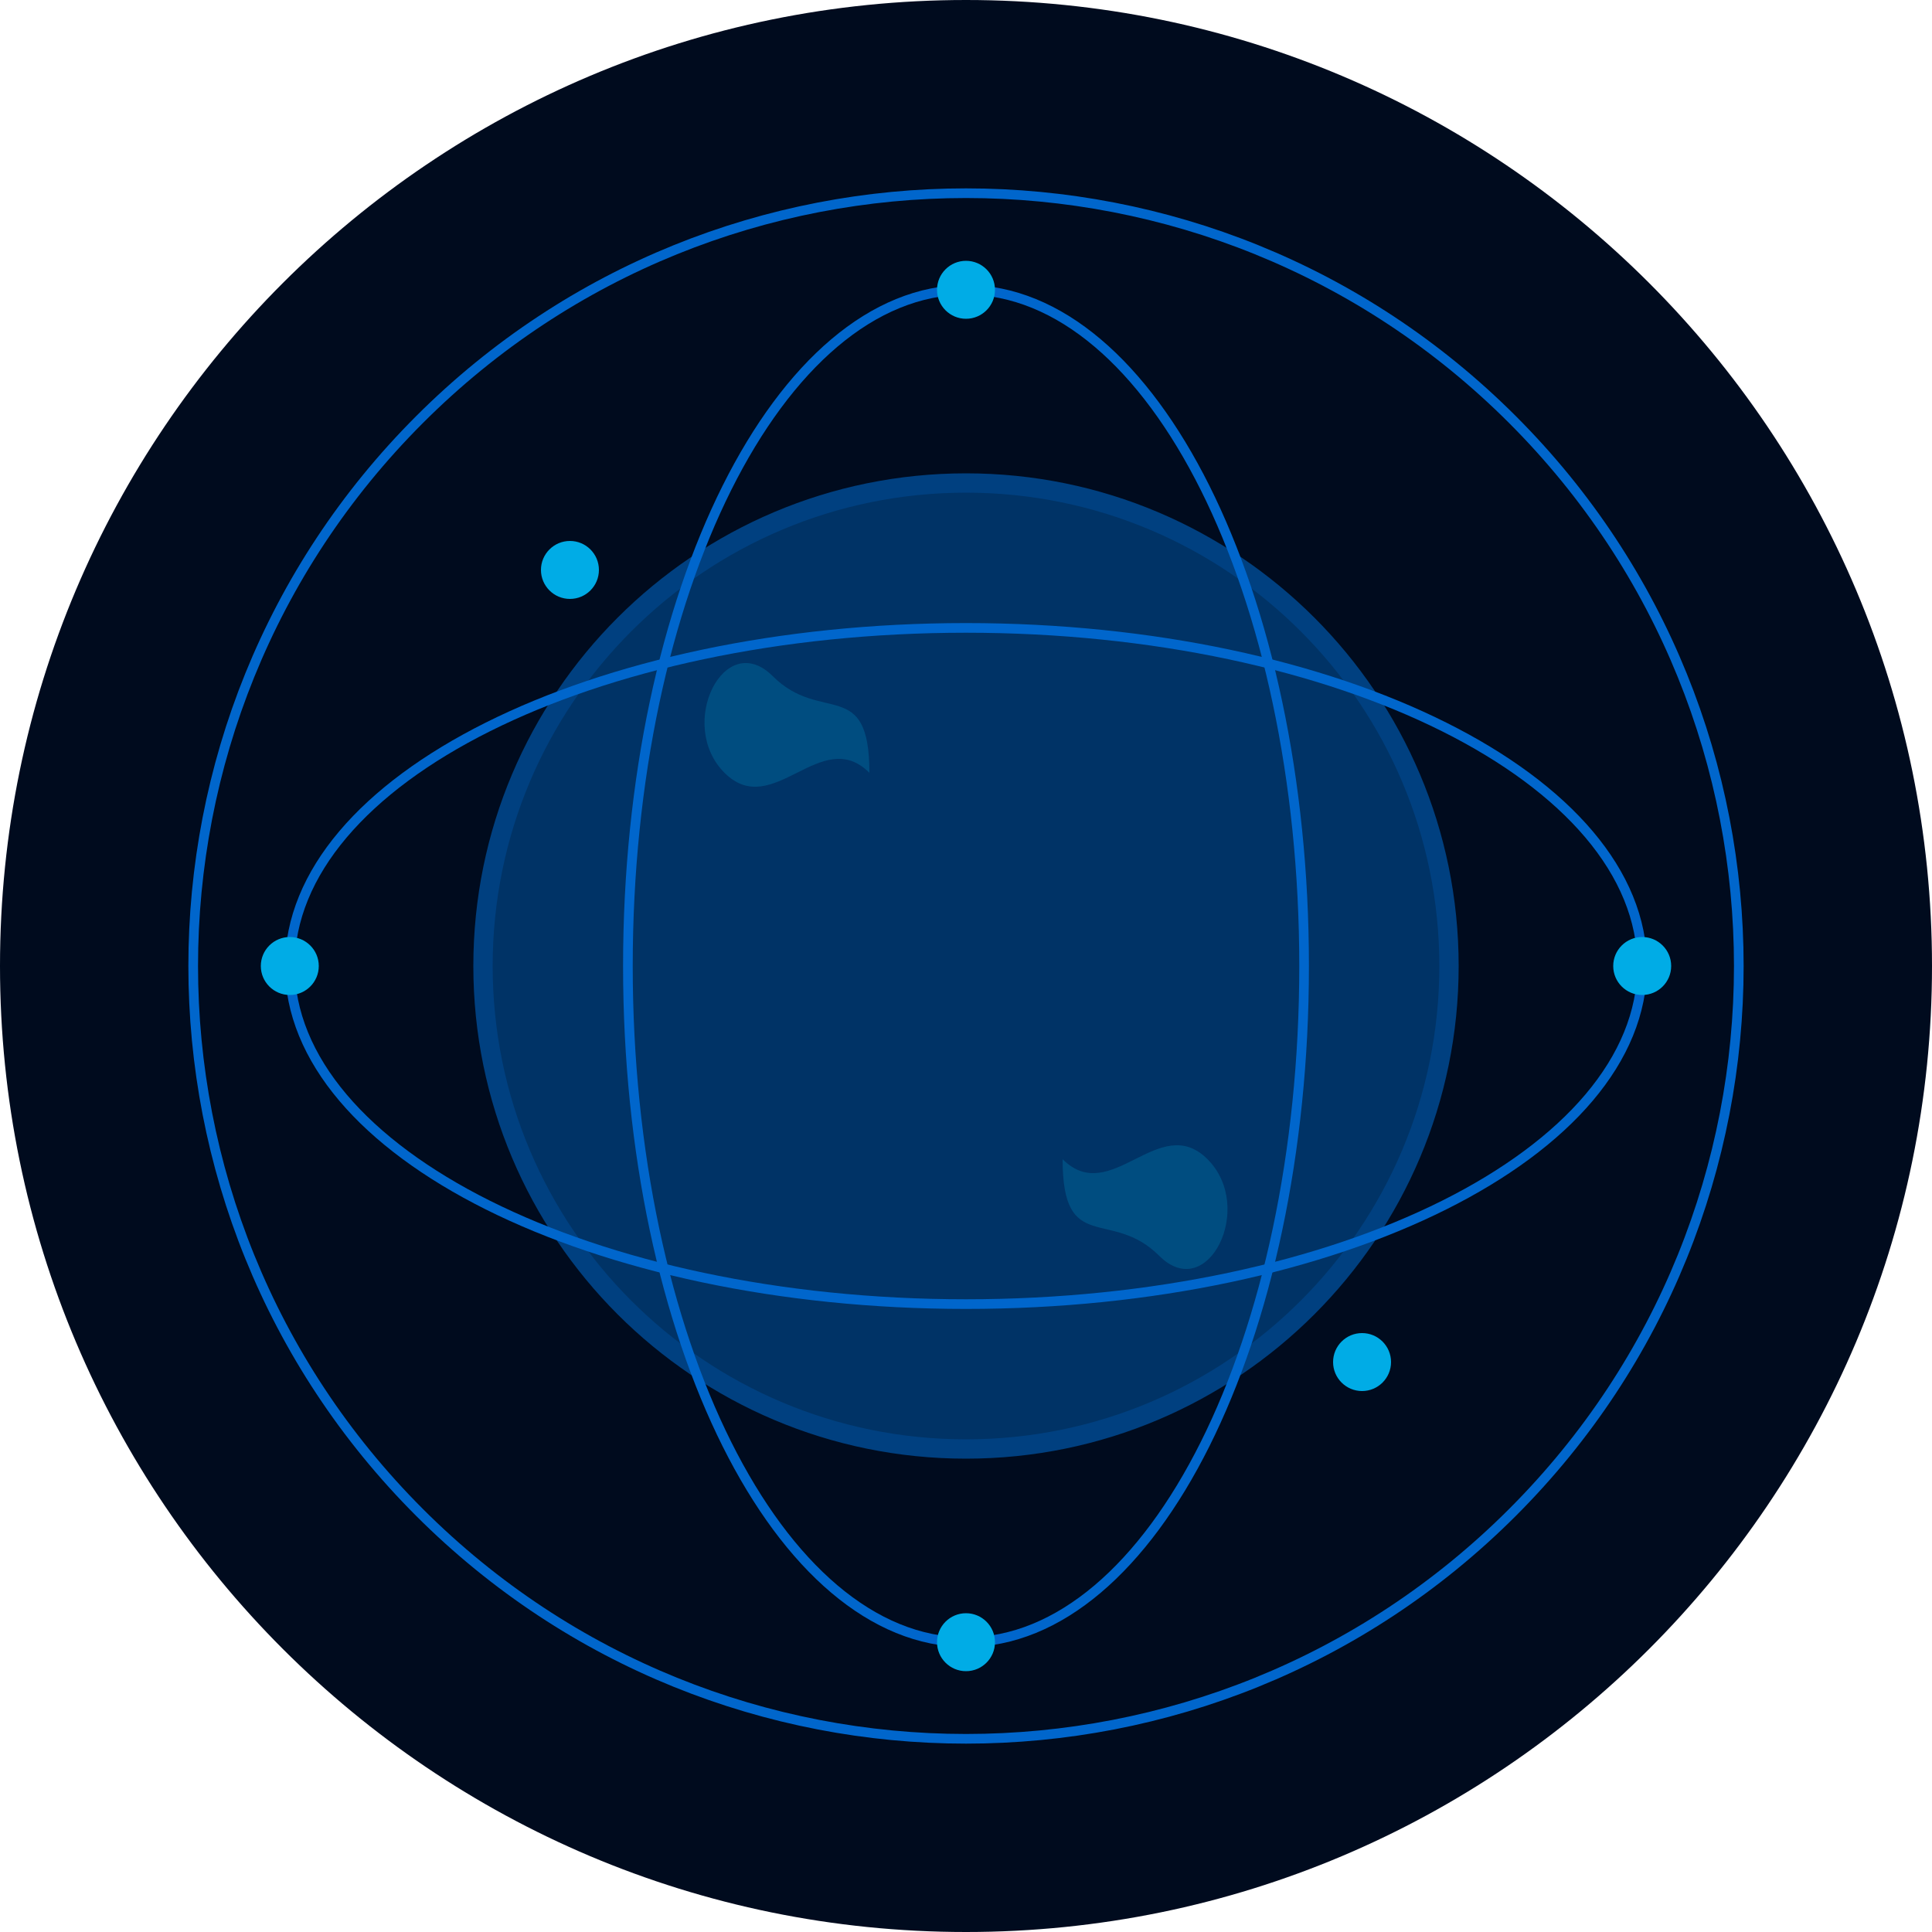
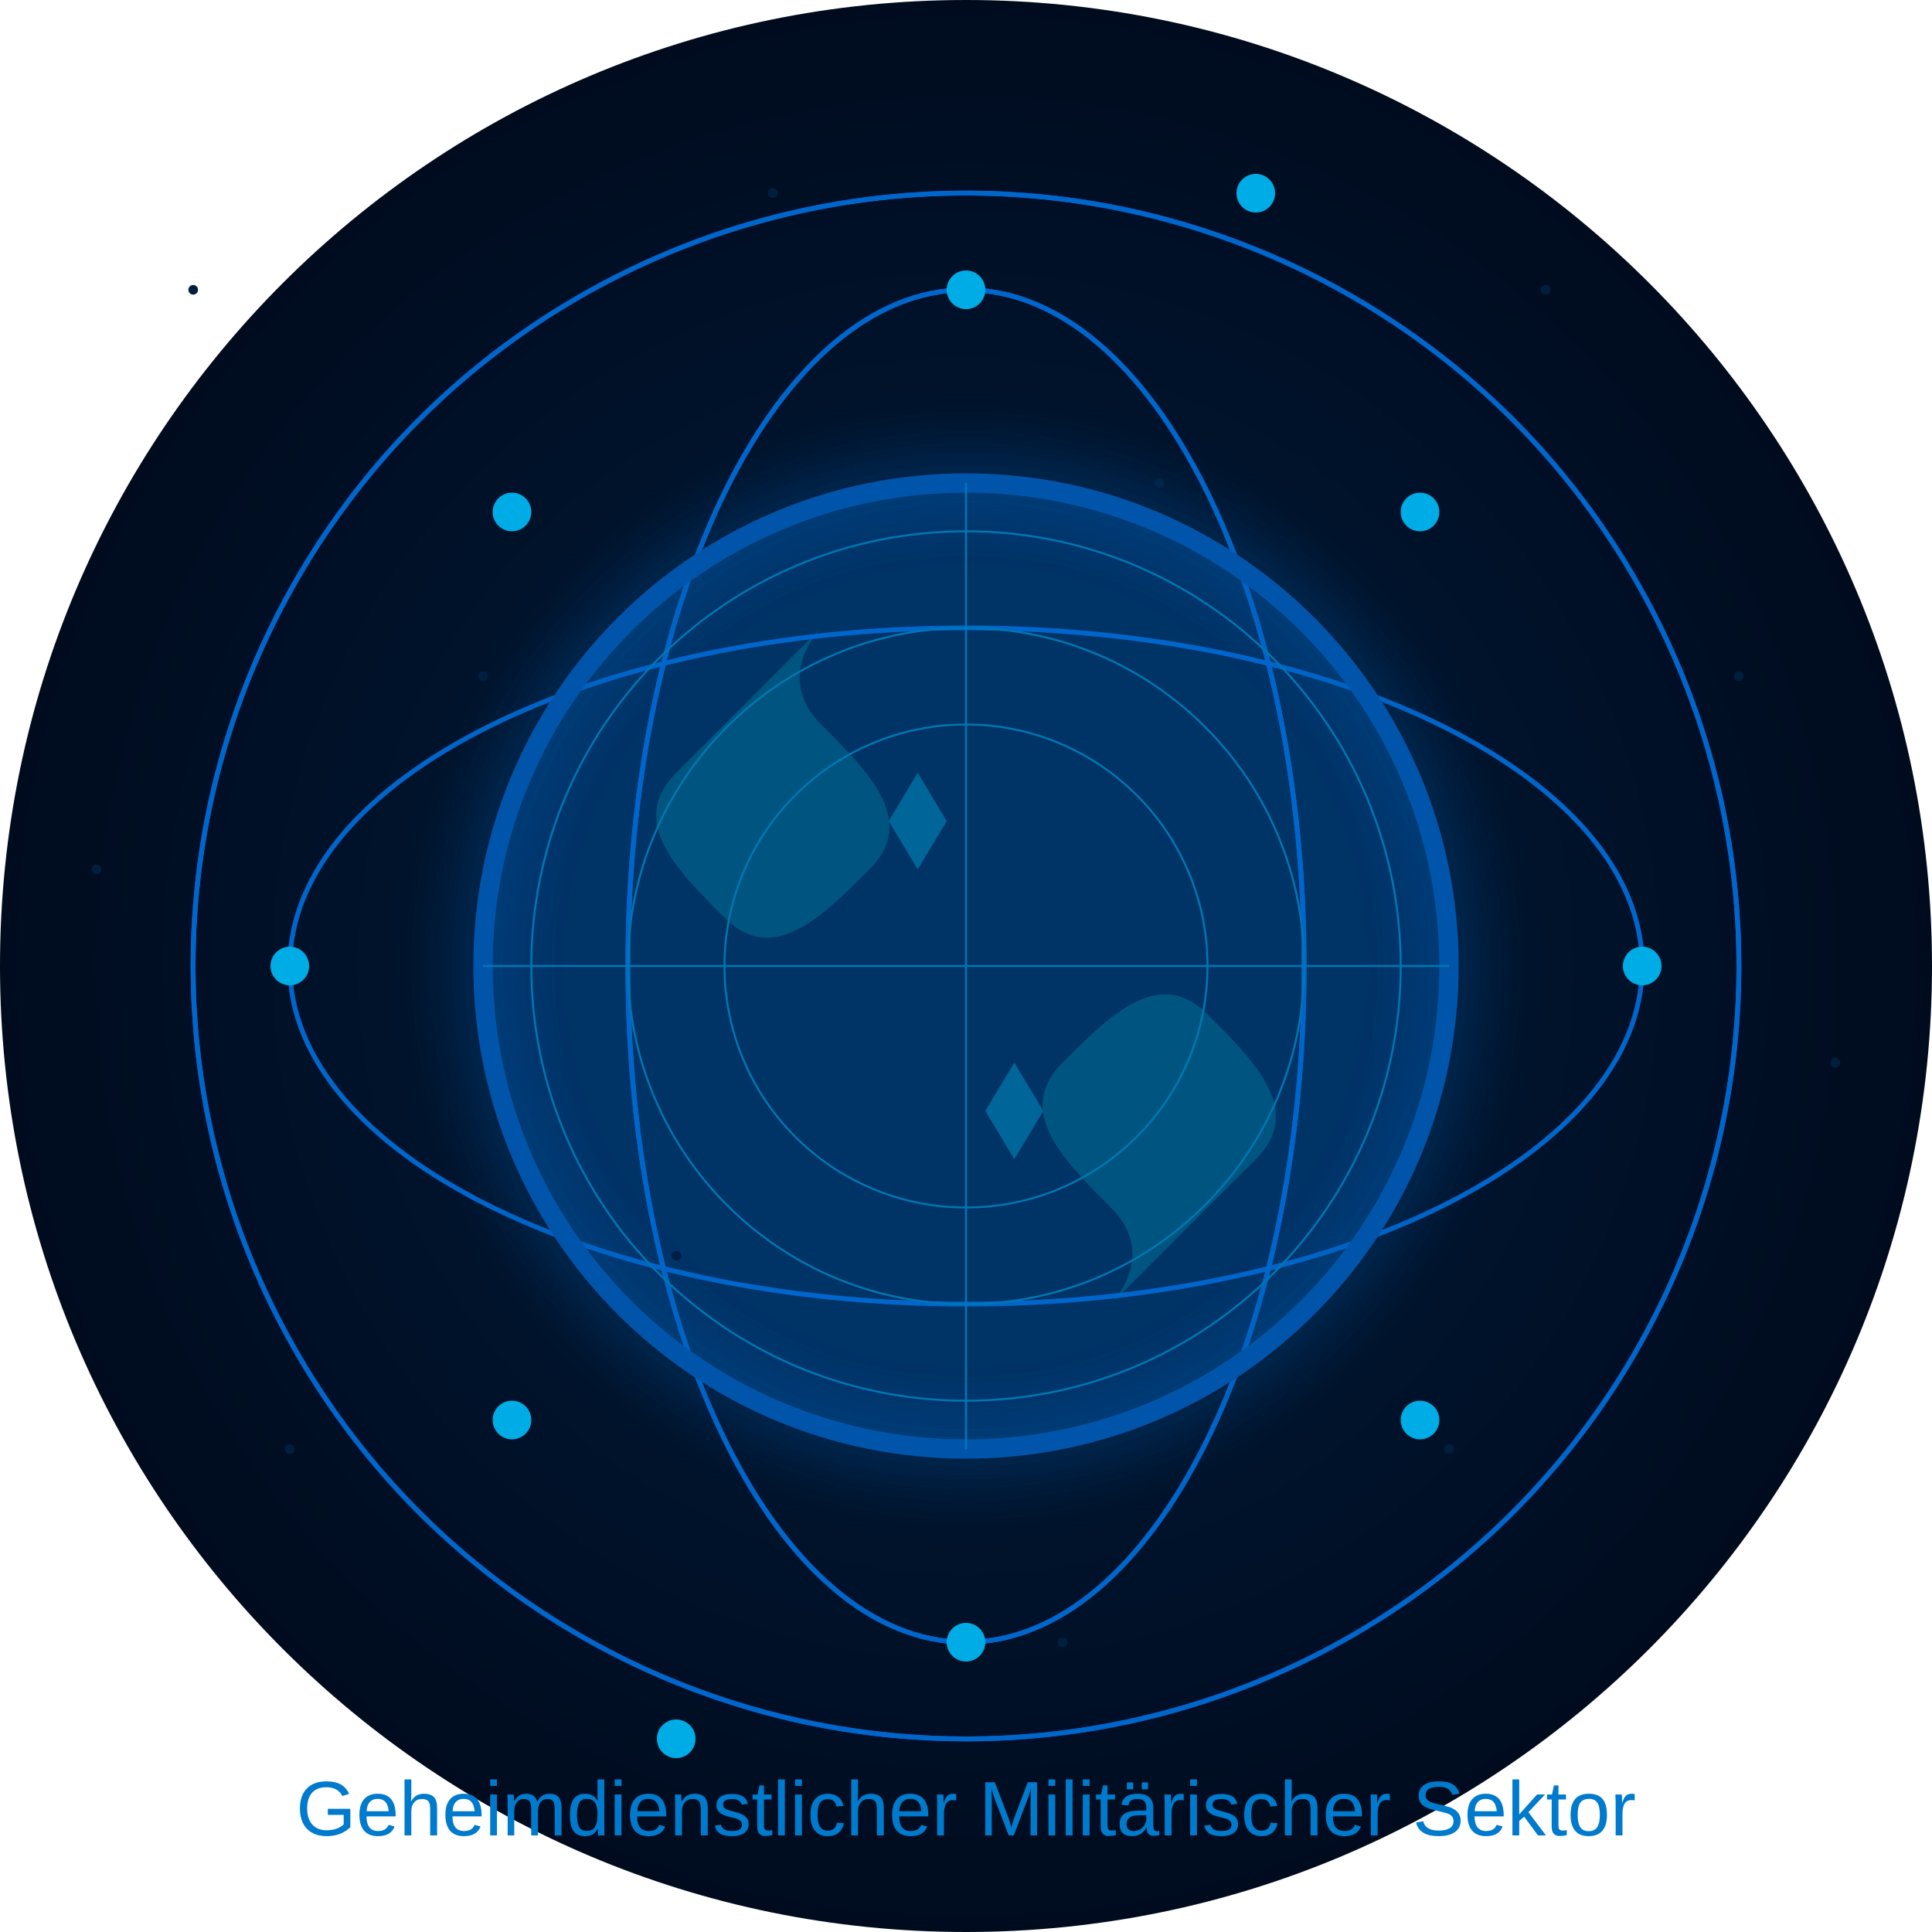
- <svg xmlns="http://www.w3.org/2000/svg" width="200" height="200" viewBox="0 0 200 200">
-   <circle cx="100" cy="100" r="100" fill="#000b1e" />
-   <circle cx="100" cy="100" r="50" fill="#003366" stroke="#004080" stroke-width="2" />
-   <path d="M90,80 C85,75 80,85 75,80 C70,75 75,65 80,70 C85,75 90,70 90,80 Z" fill="#004d80" />
-   <path d="M110,120 C115,125 120,115 125,120 C130,125 125,135 120,130 C115,125 110,130 110,120 Z" fill="#004d80" />
-   <g stroke="#0066cc" stroke-width="1" fill="none">
+ <svg xmlns="http://www.w3.org/2000/svg" width="400" height="400" viewBox="0 0 200 200">
+   <defs>
+     <radialGradient id="backgroundGradient" cx="50%" cy="50%" r="50%">
+       <stop offset="0%" style="stop-color:#001f3f; stop-opacity:1" />
+       <stop offset="100%" style="stop-color:#000b1e; stop-opacity:1" />
+     </radialGradient>
+   </defs>
+   <circle cx="100" cy="100" r="100" fill="url(#backgroundGradient)" />
+   <circle cx="100" cy="100" r="50" fill="#003366" stroke="#004080" stroke-width="1" />
+   <path d="M85,65 C80,70 75,75 70,80 C65,85 70,90 75,95 C80,100 85,95 90,90 C95,85 90,80 85,75 C80,70 85,65 85,65 Z" fill="#005580" />
+   <path d="M115,135 C120,130 125,125 130,120 C135,115 130,110 125,105 C120,100 115,105 110,110 C105,115 110,120 115,125 C120,130 115,135 115,135 Z" fill="#005580" />
+   <path d="M95,80 L92,85 L95,90 L98,85 Z" fill="#006699" />
+   <path d="M105,120 L108,115 L105,110 L102,115 Z" fill="#006699" />
+   <g stroke="#0066cc" stroke-width="0.5" fill="none">
    <ellipse cx="100" cy="100" rx="70" ry="35" />
    <ellipse cx="100" cy="100" rx="35" ry="70" />
-     <ellipse cx="100" cy="100" rx="80" ry="80" transform="rotate(45 100 100)" />
+     <ellipse cx="100" cy="100" rx="80" ry="80" transform="rotate(30 100 100)" />
+     <ellipse cx="100" cy="100" rx="80" ry="80" transform="rotate(60 100 100)" />
+     <ellipse cx="100" cy="100" rx="70" ry="35" transform="rotate(90 100 100)" />
  </g>
-   <circle cx="170" cy="100" r="3" fill="#00ace6" />
-   <circle cx="100" cy="30" r="3" fill="#00ace6" />
-   <circle cx="30" cy="100" r="3" fill="#00ace6" />
-   <circle cx="100" cy="170" r="3" fill="#00ace6" />
-   <circle cx="141" cy="141" r="3" fill="#00ace6" />
-   <circle cx="59" cy="59" r="3" fill="#00ace6" />
+   <circle cx="170" cy="100" r="2" fill="#00ace6" />
+   <circle cx="100" cy="30" r="2" fill="#00ace6" />
+   <circle cx="30" cy="100" r="2" fill="#00ace6" />
+   <circle cx="100" cy="170" r="2" fill="#00ace6" />
+   <circle cx="147" cy="53" r="2" fill="#00ace6" />
+   <circle cx="53" cy="147" r="2" fill="#00ace6" />
+   <circle cx="147" cy="147" r="2" fill="#00ace6" />
+   <circle cx="53" cy="53" r="2" fill="#00ace6" />
+   <circle cx="130" cy="20" r="2" fill="#00ace6" />
+   <circle cx="70" cy="180" r="2" fill="#00ace6" />
+   <g fill="#001f3f">
+     <circle cx="20" cy="30" r="0.5" />
+     <circle cx="50" cy="70" r="0.5" />
+     <circle cx="80" cy="20" r="0.5" />
+     <circle cx="120" cy="50" r="0.5" />
+     <circle cx="160" cy="30" r="0.5" />
+     <circle cx="180" cy="70" r="0.5" />
+     <circle cx="30" cy="150" r="0.5" />
+     <circle cx="70" cy="130" r="0.5" />
+     <circle cx="110" cy="170" r="0.5" />
+     <circle cx="150" cy="150" r="0.5" />
+     <circle cx="190" cy="110" r="0.5" />
+     <circle cx="10" cy="90" r="0.5" />
+   </g>
+   <defs>
+     <filter id="glow">
+       <feGaussianBlur stdDeviation="3.5" result="coloredBlur" />
+       <feMerge>
+         <feMergeNode in="coloredBlur" />
+         <feMergeNode in="SourceGraphic" />
+       </feMerge>
+     </filter>
+   </defs>
+   <circle cx="100" cy="100" r="50" fill="none" stroke="#0055aa" stroke-width="2" filter="url(#glow)" />
+   <g stroke="#0077b3" stroke-width="0.2">
+     <line x1="100" y1="50" x2="100" y2="150" />
+     <line x1="50" y1="100" x2="150" y2="100" />
+     <circle cx="100" cy="100" r="25" fill="none" />
+     <circle cx="100" cy="100" r="35" fill="none" />
+     <circle cx="100" cy="100" r="45" fill="none" />
+   </g>
+   <text x="100" y="190" fill="#007acc" font-size="8" font-family="Arial" text-anchor="middle">Geheimdienstlicher Militärischer Sektor</text>
</svg>
